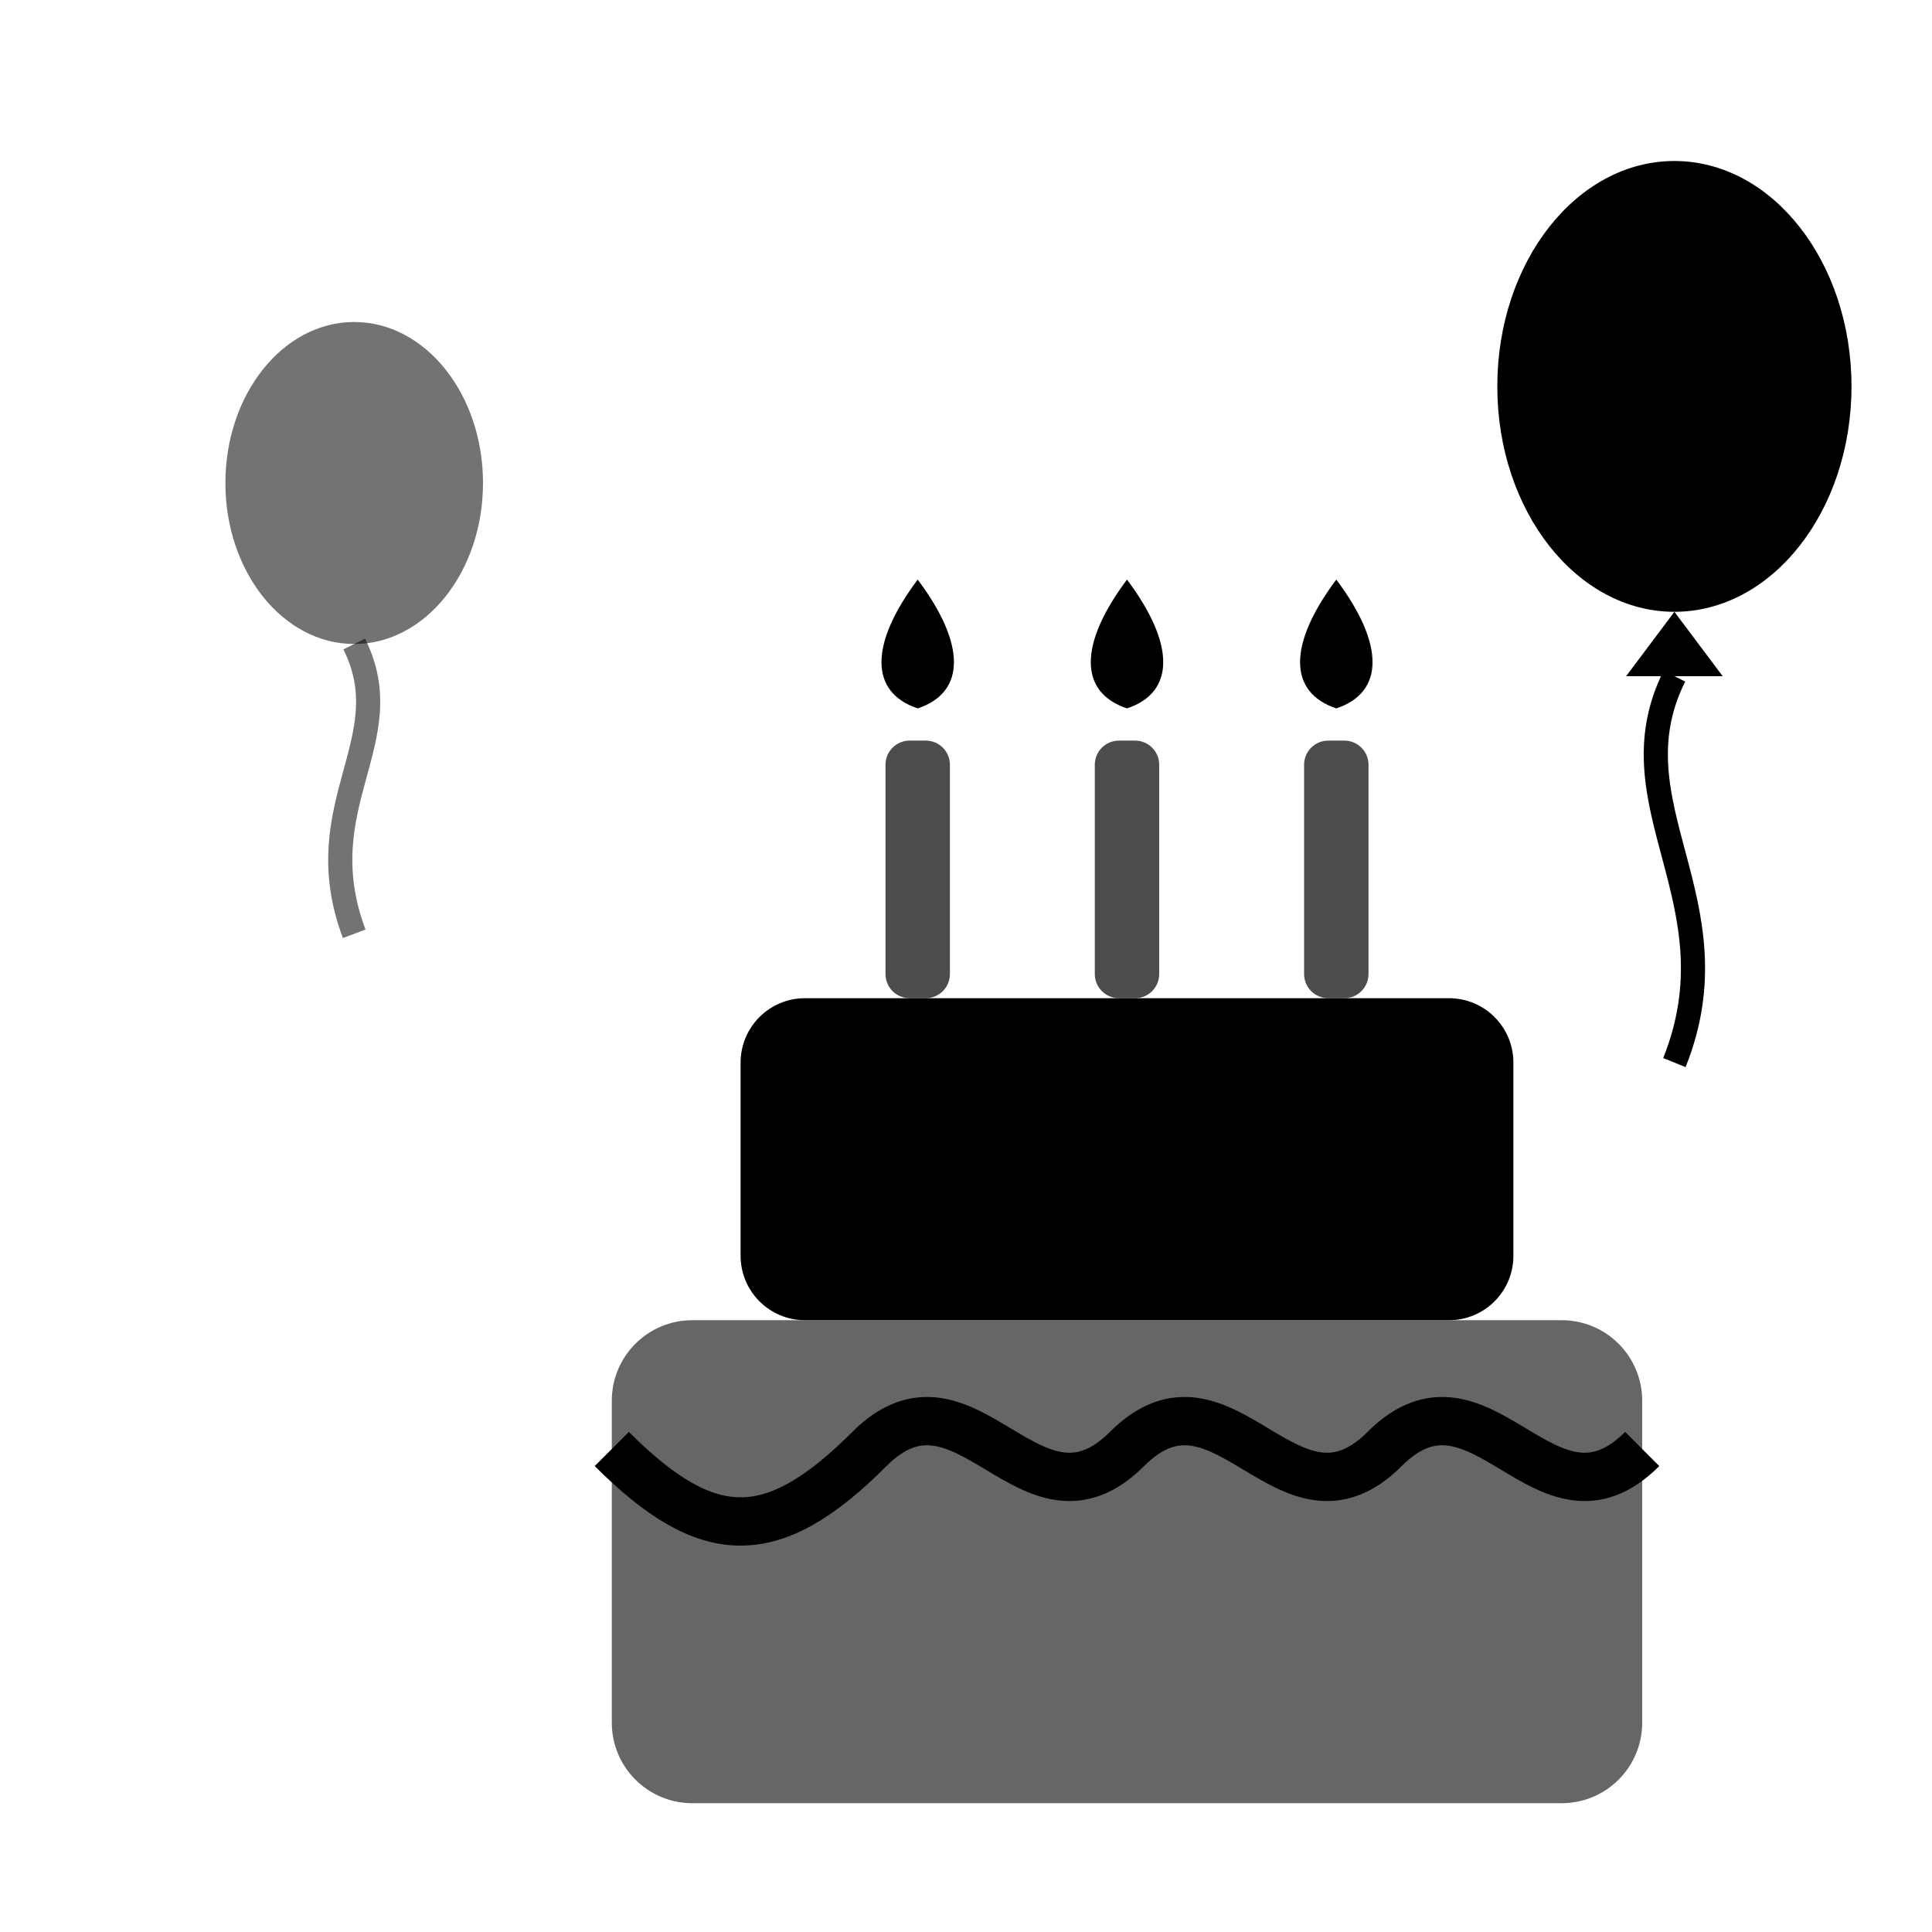
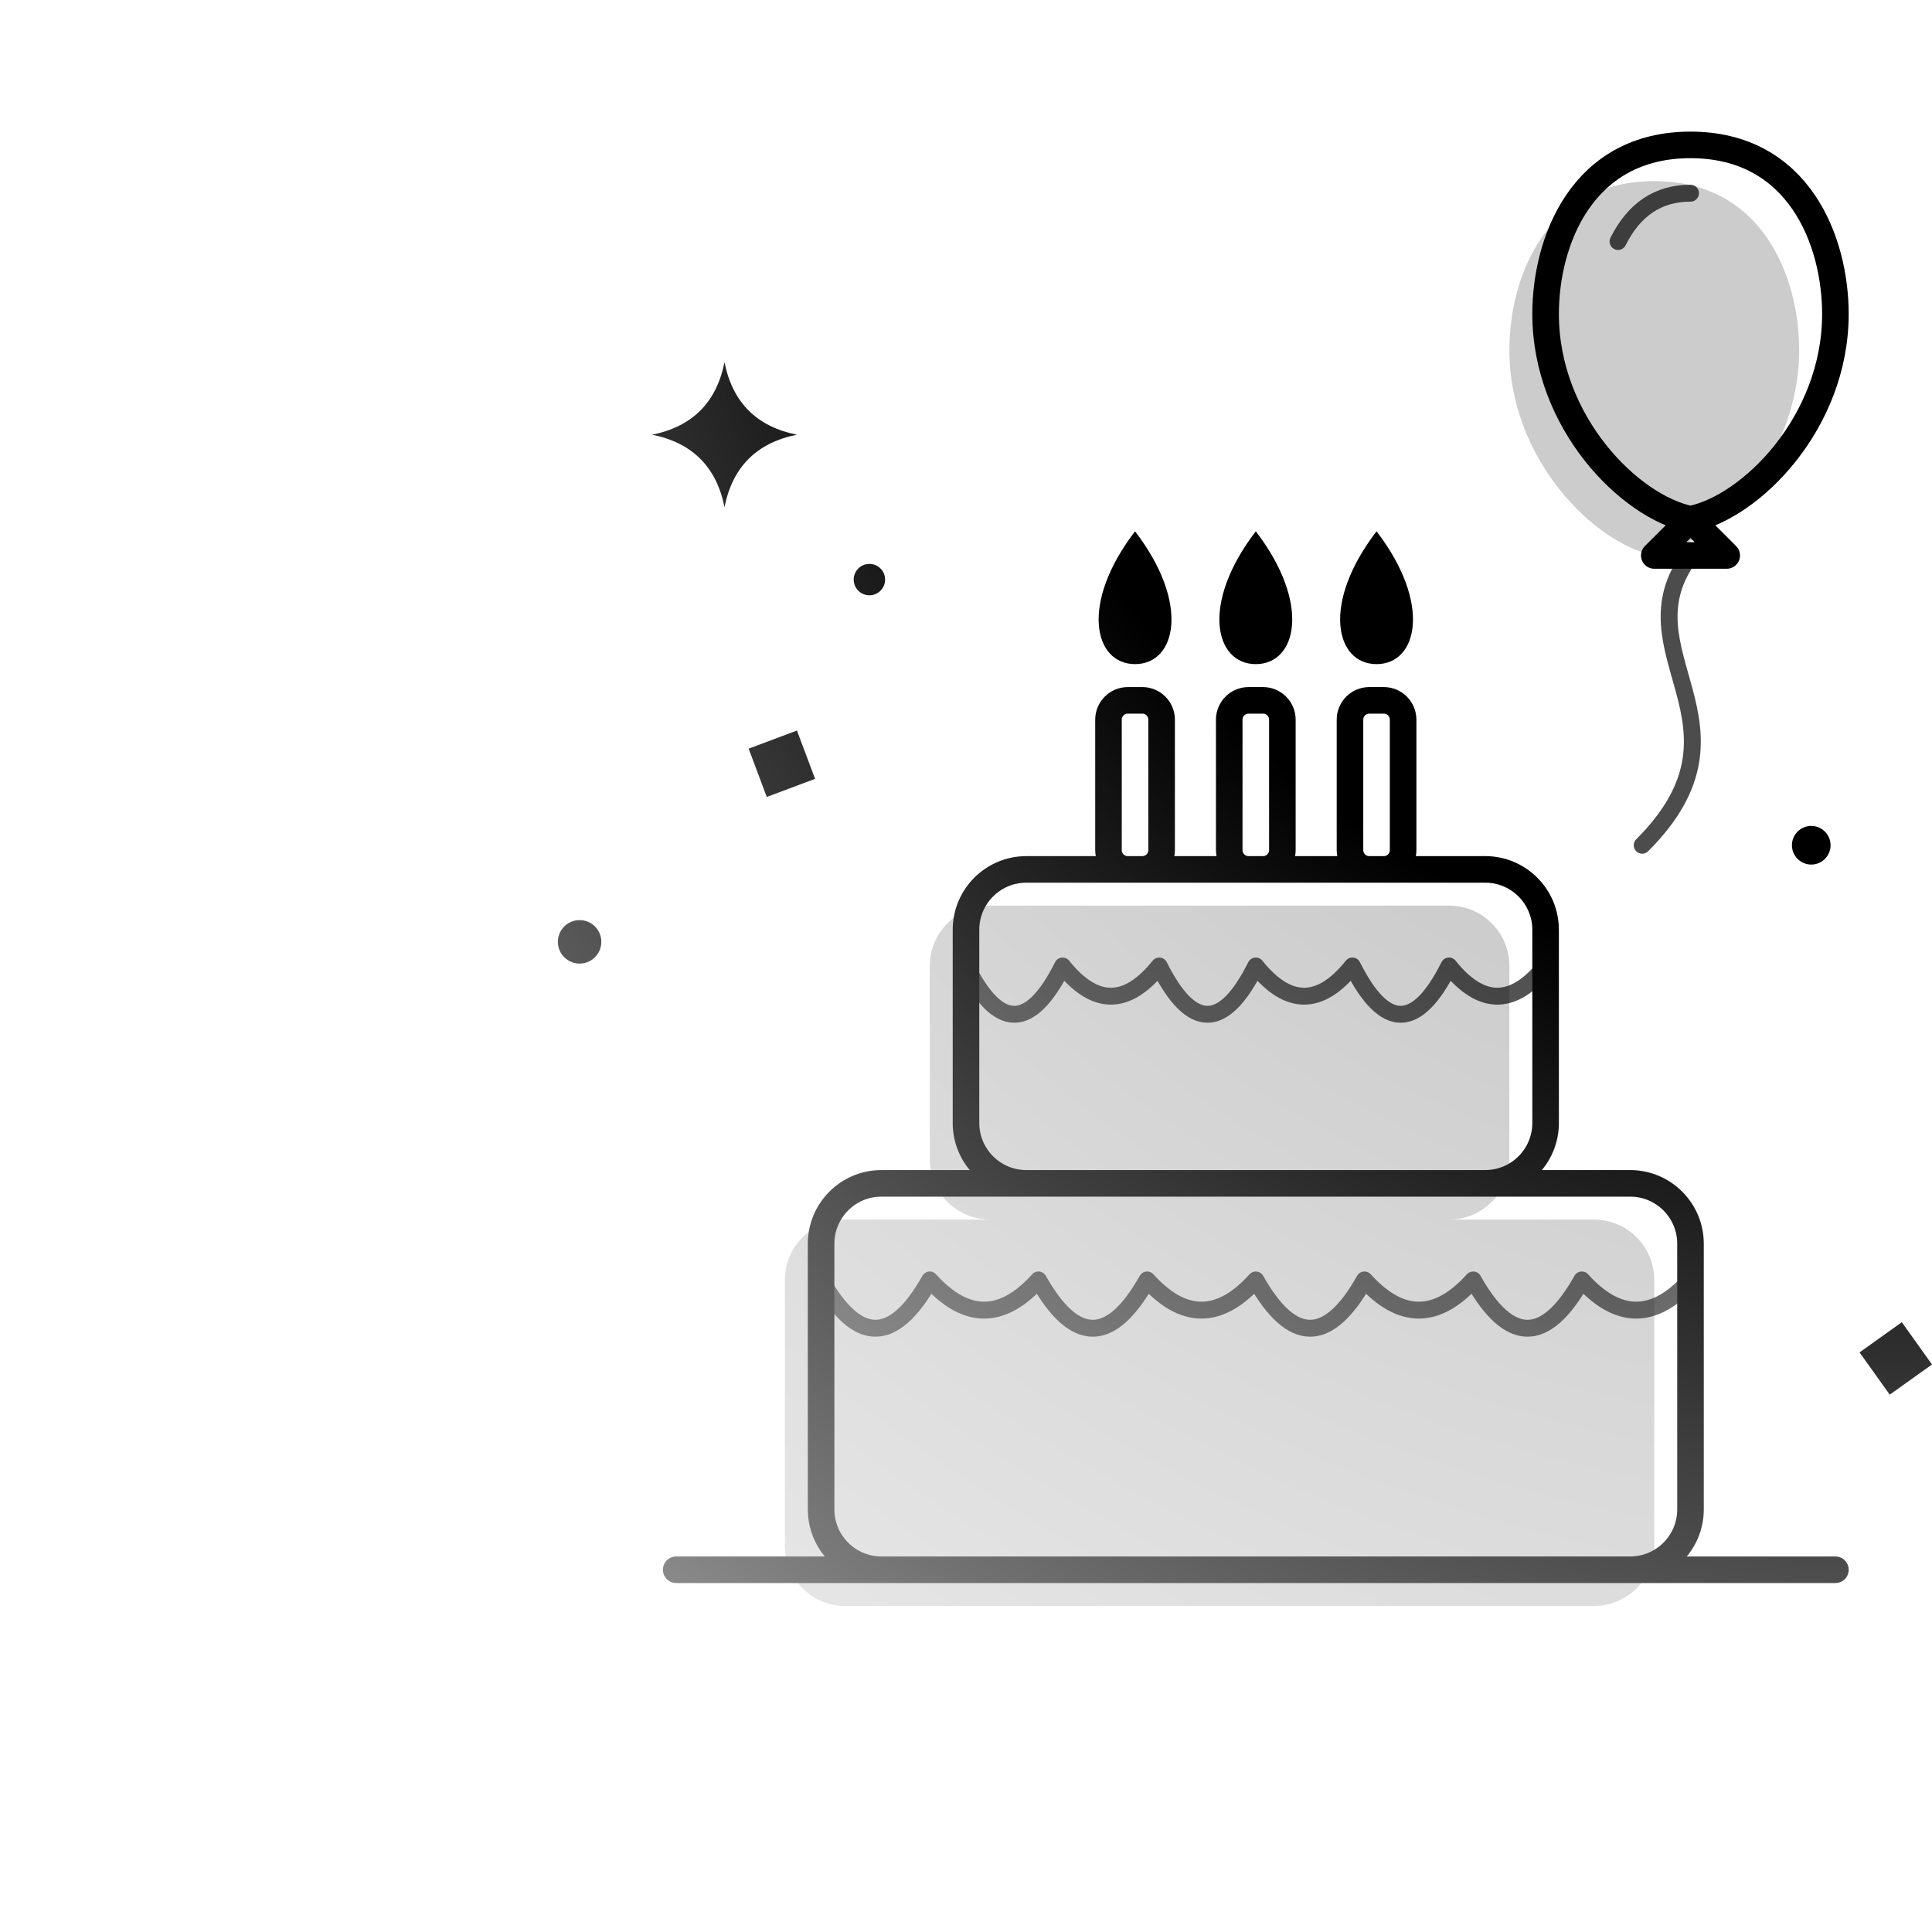
- <svg xmlns="http://www.w3.org/2000/svg" viewBox="0 0 120 120">
-   <rect x="38" y="82" width="64" height="30" rx="5" opacity=".6" />
-   <path d="M38 90c6 6 10 6 16 0s10 6 16 0 10 6 16 0 10 6 16 0" fill="none" stroke="#000" stroke-width="3" />
-   <rect x="46" y="62" width="48" height="20" rx="4" />
-   <rect x="55" y="46" width="4" height="16" rx="1.5" opacity=".7" />
-   <rect x="68" y="46" width="4" height="16" rx="1.5" opacity=".7" />
-   <rect x="81" y="46" width="4" height="16" rx="1.5" opacity=".7" />
-   <path d="M57 36c3 4 3 7 0 8-3-1-3-4 0-8zM70 36c3 4 3 7 0 8-3-1-3-4 0-8zM83 36c3 4 3 7 0 8-3-1-3-4 0-8z" />
-   <ellipse cx="104" cy="24" rx="11" ry="14" />
-   <path d="M104 38l-3 4h6z" />
-   <path d="M104 42c-4 8 4 14 0 24" fill="none" stroke="#000" stroke-width="1.5" />
-   <ellipse cx="22" cy="30" rx="8" ry="10" opacity=".55" />
-   <path d="M22 40c3 6-3 10 0 18" fill="none" stroke="#000" stroke-width="1.5" opacity=".55" />
+ <svg xmlns="http://www.w3.org/2000/svg" viewBox="0 0 160 160">
+   <defs>
+     <radialGradient id="f" cx="1" cy="0" r="1.3">
+       <stop offset=".4" stop-color="#fff" />
+       <stop offset="1" stop-color="#fff" stop-opacity=".2" />
+     </radialGradient>
+     <mask id="m">
+       <rect width="160" height="160" fill="url(#f)" />
+     </mask>
+   </defs>
+   <g mask="url(#m)">
+     <path d="M 73 98 H 135 a 5 5 0 0 1 5 5 V 125 a 5 5 0 0 1 -5 5 H 73 a 5 5 0 0 1 -5 -5 V 103 a 5 5 0 0 1 5 -5 ZM 85 72 H 123 a 5 5 0 0 1 5 5 V 93 a 5 5 0 0 1 -5 5 H 85 a 5 5 0 0 1 -5 -5 V 77 a 5 5 0 0 1 5 -5 ZM 140 12 C 149 12 152 20 152 26 C 152 35 145 42 140 43 C 135 42 128 35 128 26 C 128 20 131 12 140 12 Z" fill-opacity=".2" transform="translate(-3 3)" />
+     <path d="M 73 98 H 135 a 5 5 0 0 1 5 5 V 125 a 5 5 0 0 1 -5 5 H 73 a 5 5 0 0 1 -5 -5 V 103 a 5 5 0 0 1 5 -5 ZM 85 72 H 123 a 5 5 0 0 1 5 5 V 93 a 5 5 0 0 1 -5 5 H 85 a 5 5 0 0 1 -5 -5 V 77 a 5 5 0 0 1 5 -5 ZM 93.4 58 H 94.6 a 1.6 1.6 0 0 1 1.6 1.6 V 70.4 a 1.6 1.6 0 0 1 -1.6 1.6 H 93.4 a 1.6 1.6 0 0 1 -1.6 -1.6 V 59.6 a 1.6 1.6 0 0 1 1.6 -1.6 ZM 103.4 58 H 104.6 a 1.6 1.6 0 0 1 1.6 1.6 V 70.4 a 1.6 1.6 0 0 1 -1.6 1.6 H 103.4 a 1.6 1.6 0 0 1 -1.6 -1.6 V 59.6 a 1.6 1.6 0 0 1 1.6 -1.6 ZM 113.4 58 H 114.6 a 1.6 1.6 0 0 1 1.6 1.6 V 70.4 a 1.6 1.6 0 0 1 -1.6 1.6 H 113.4 a 1.6 1.6 0 0 1 -1.6 -1.6 V 59.6 a 1.6 1.6 0 0 1 1.6 -1.6 ZM 140 12 C 149 12 152 20 152 26 C 152 35 145 42 140 43 C 135 42 128 35 128 26 C 128 20 131 12 140 12 ZM 56 130 H 152M 137 46 h6 l-3 -3z" fill="none" stroke="#000" stroke-width="2.2" stroke-linecap="round" stroke-linejoin="round" />
+     <path d="M 68 106q 4.5 8 9 0q 4.5 5 9 0q 4.5 8 9 0q 4.5 5 9 0q 4.5 8 9 0q 4.5 5 9 0q 4.5 8 9 0q 4.5 5 9 0M 80 80q 4 8 8 0q 4 5 8 0q 4 8 8 0q 4 5 8 0q 4 8 8 0q 4 5 8 0M 140 46 c -6 8 6 14 -4 24M 134 20 q 2 -4 6 -4" fill="none" stroke="#000" stroke-width="1.4" stroke-linecap="round" stroke-linejoin="round" opacity=".7" />
+     <path d="M 94 44 C 98.6 50 97.4 55 94 55 C 90.6 55 89.4 50 94 44 ZM 104 44 C 108.6 50 107.4 55 104 55 C 100.6 55 99.4 50 104 44 ZM 114 44 C 118.6 50 117.4 55 114 55 C 110.6 55 109.4 50 114 44 ZM 60 30 Q 61 35 66 36 Q 61 37 60 42 Q 59 37 54 36 Q 59 35 60 30 ZM 46.2 78 a 1.8 1.8 0 1 0 3.6 0 a 1.8 1.8 0 1 0 -3.6 0 ZM 148.4 70 a 1.6 1.6 0 1 0 3.2 0 a 1.6 1.6 0 1 0 -3.2 0 ZM 62 62 l4 -1.5 1.5 4 -4 1.5zM 154 112 l3.5 -2.5 2.5 3.5 -3.5 2.5zM 70.7 48 a 1.3 1.3 0 1 0 2.6 0 a 1.3 1.3 0 1 0 -2.6 0 Z" />
+   </g>
</svg>
